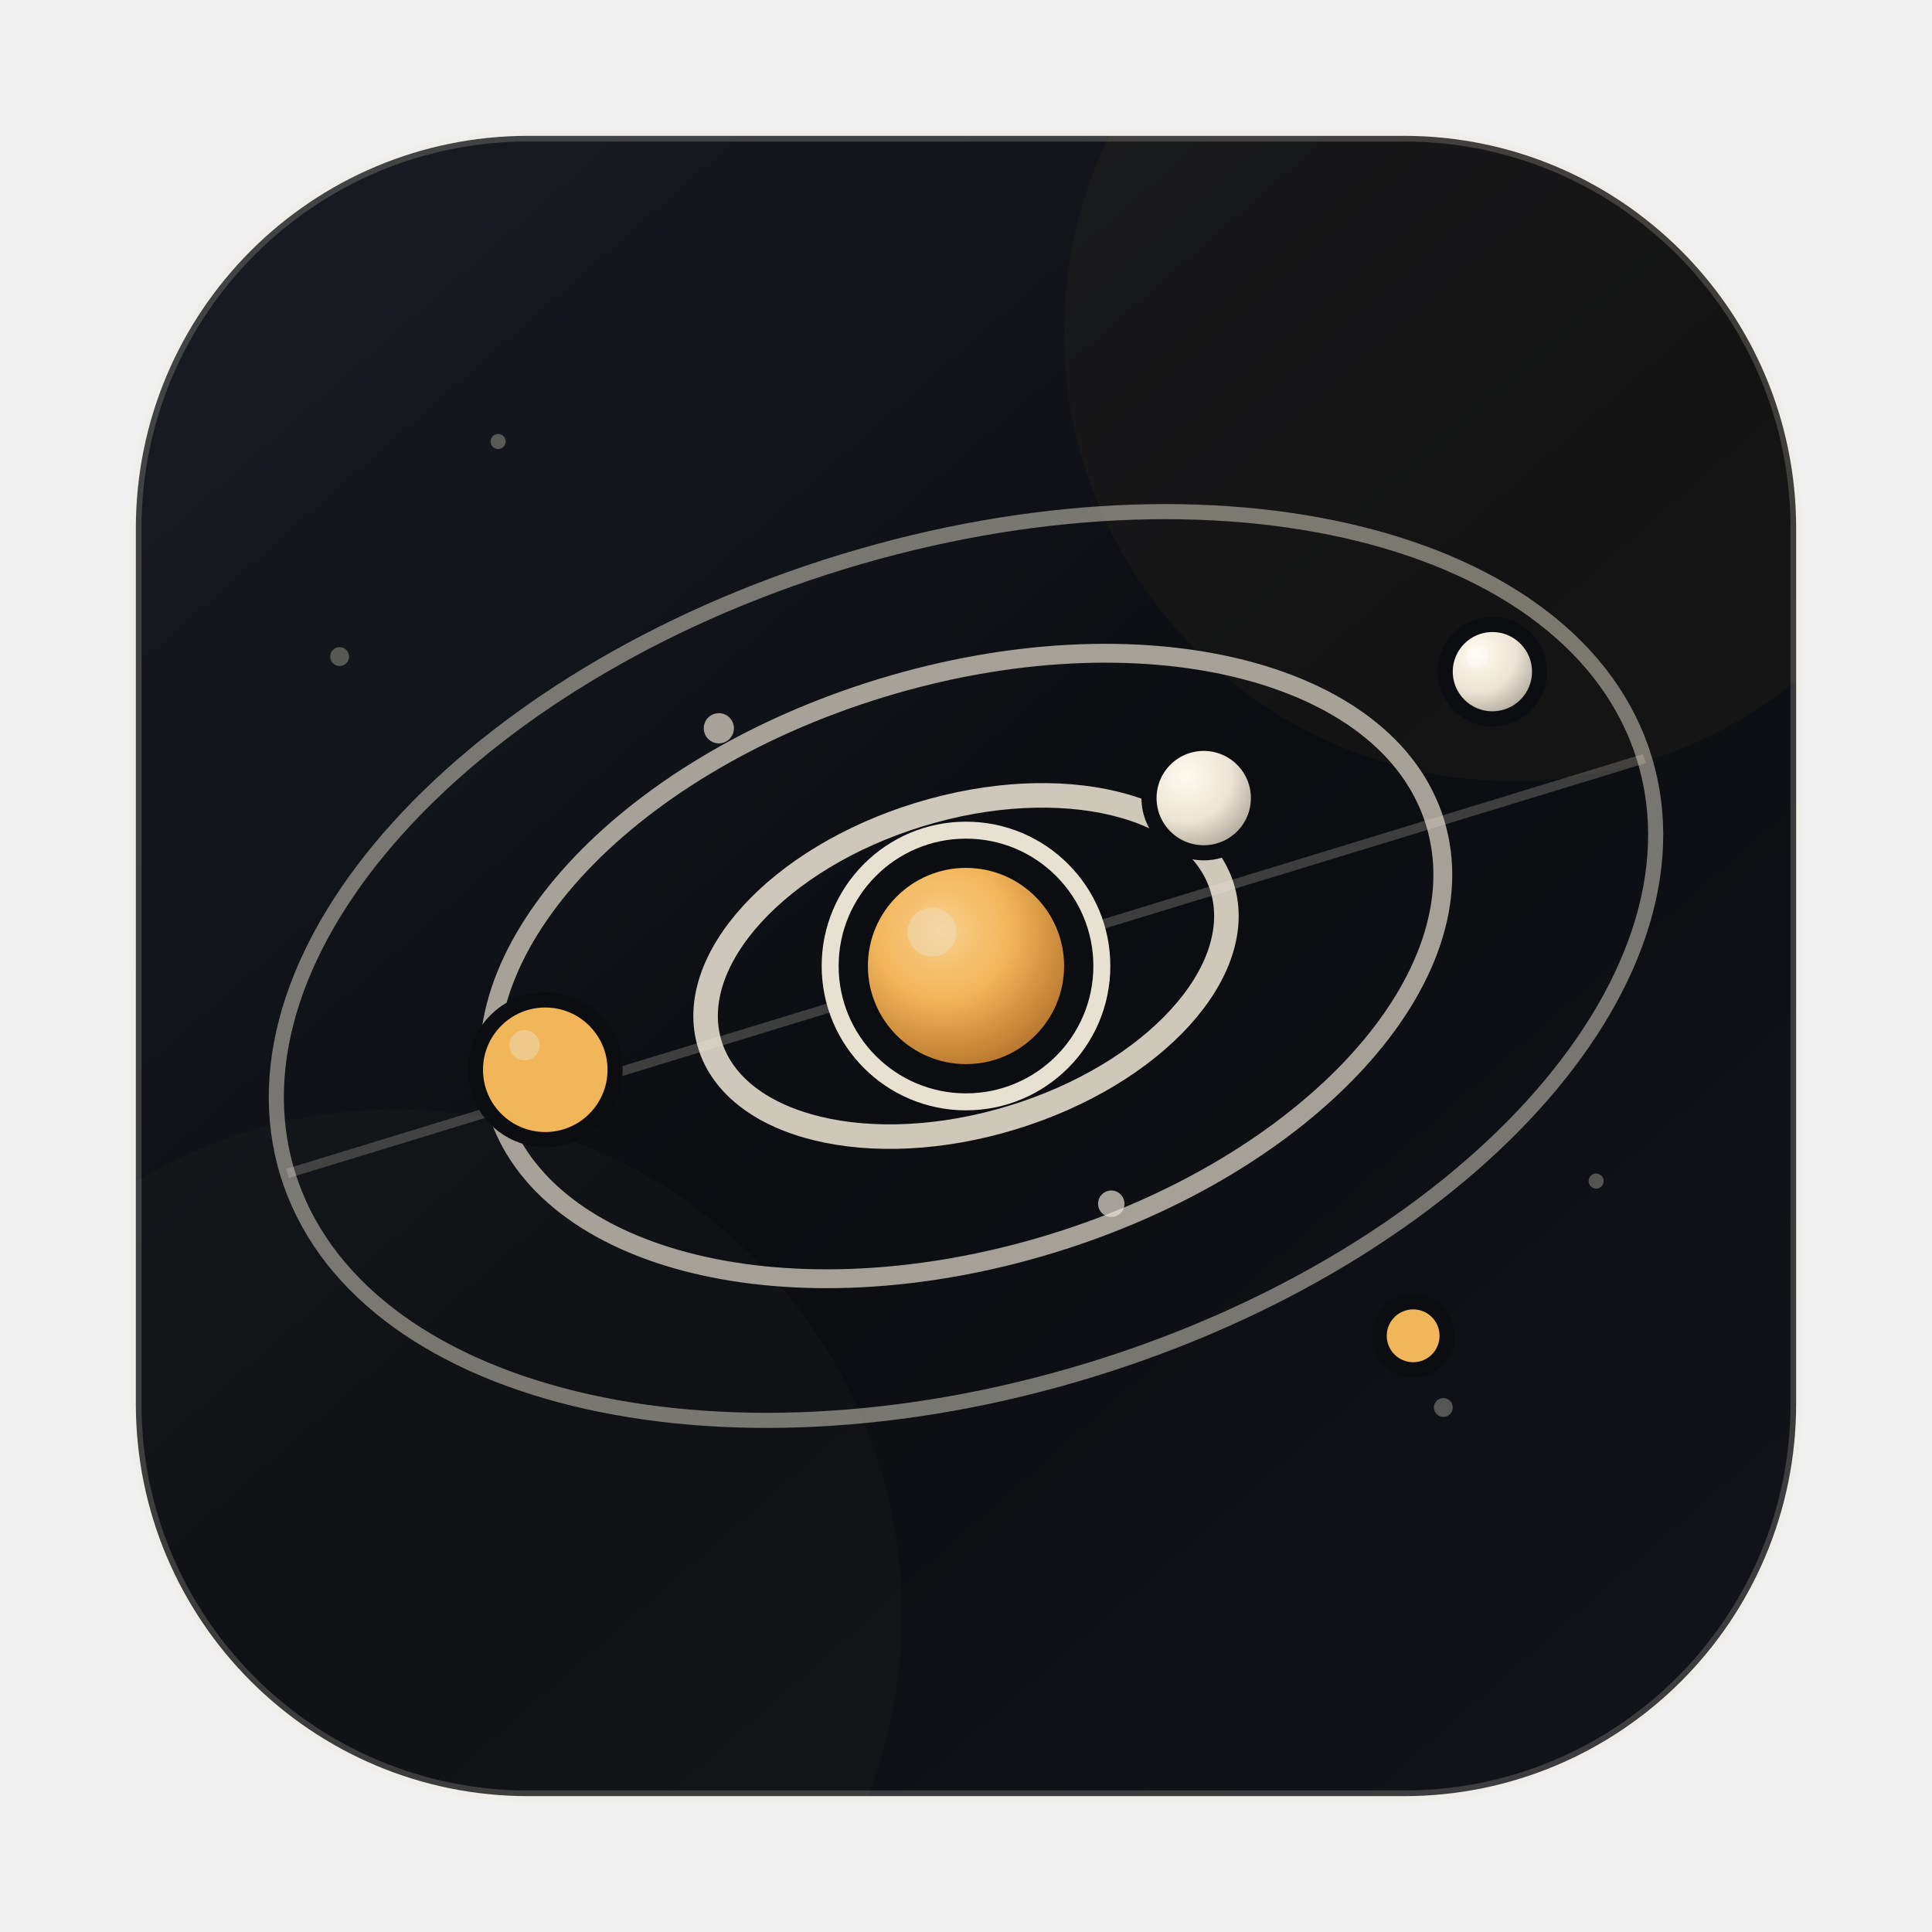
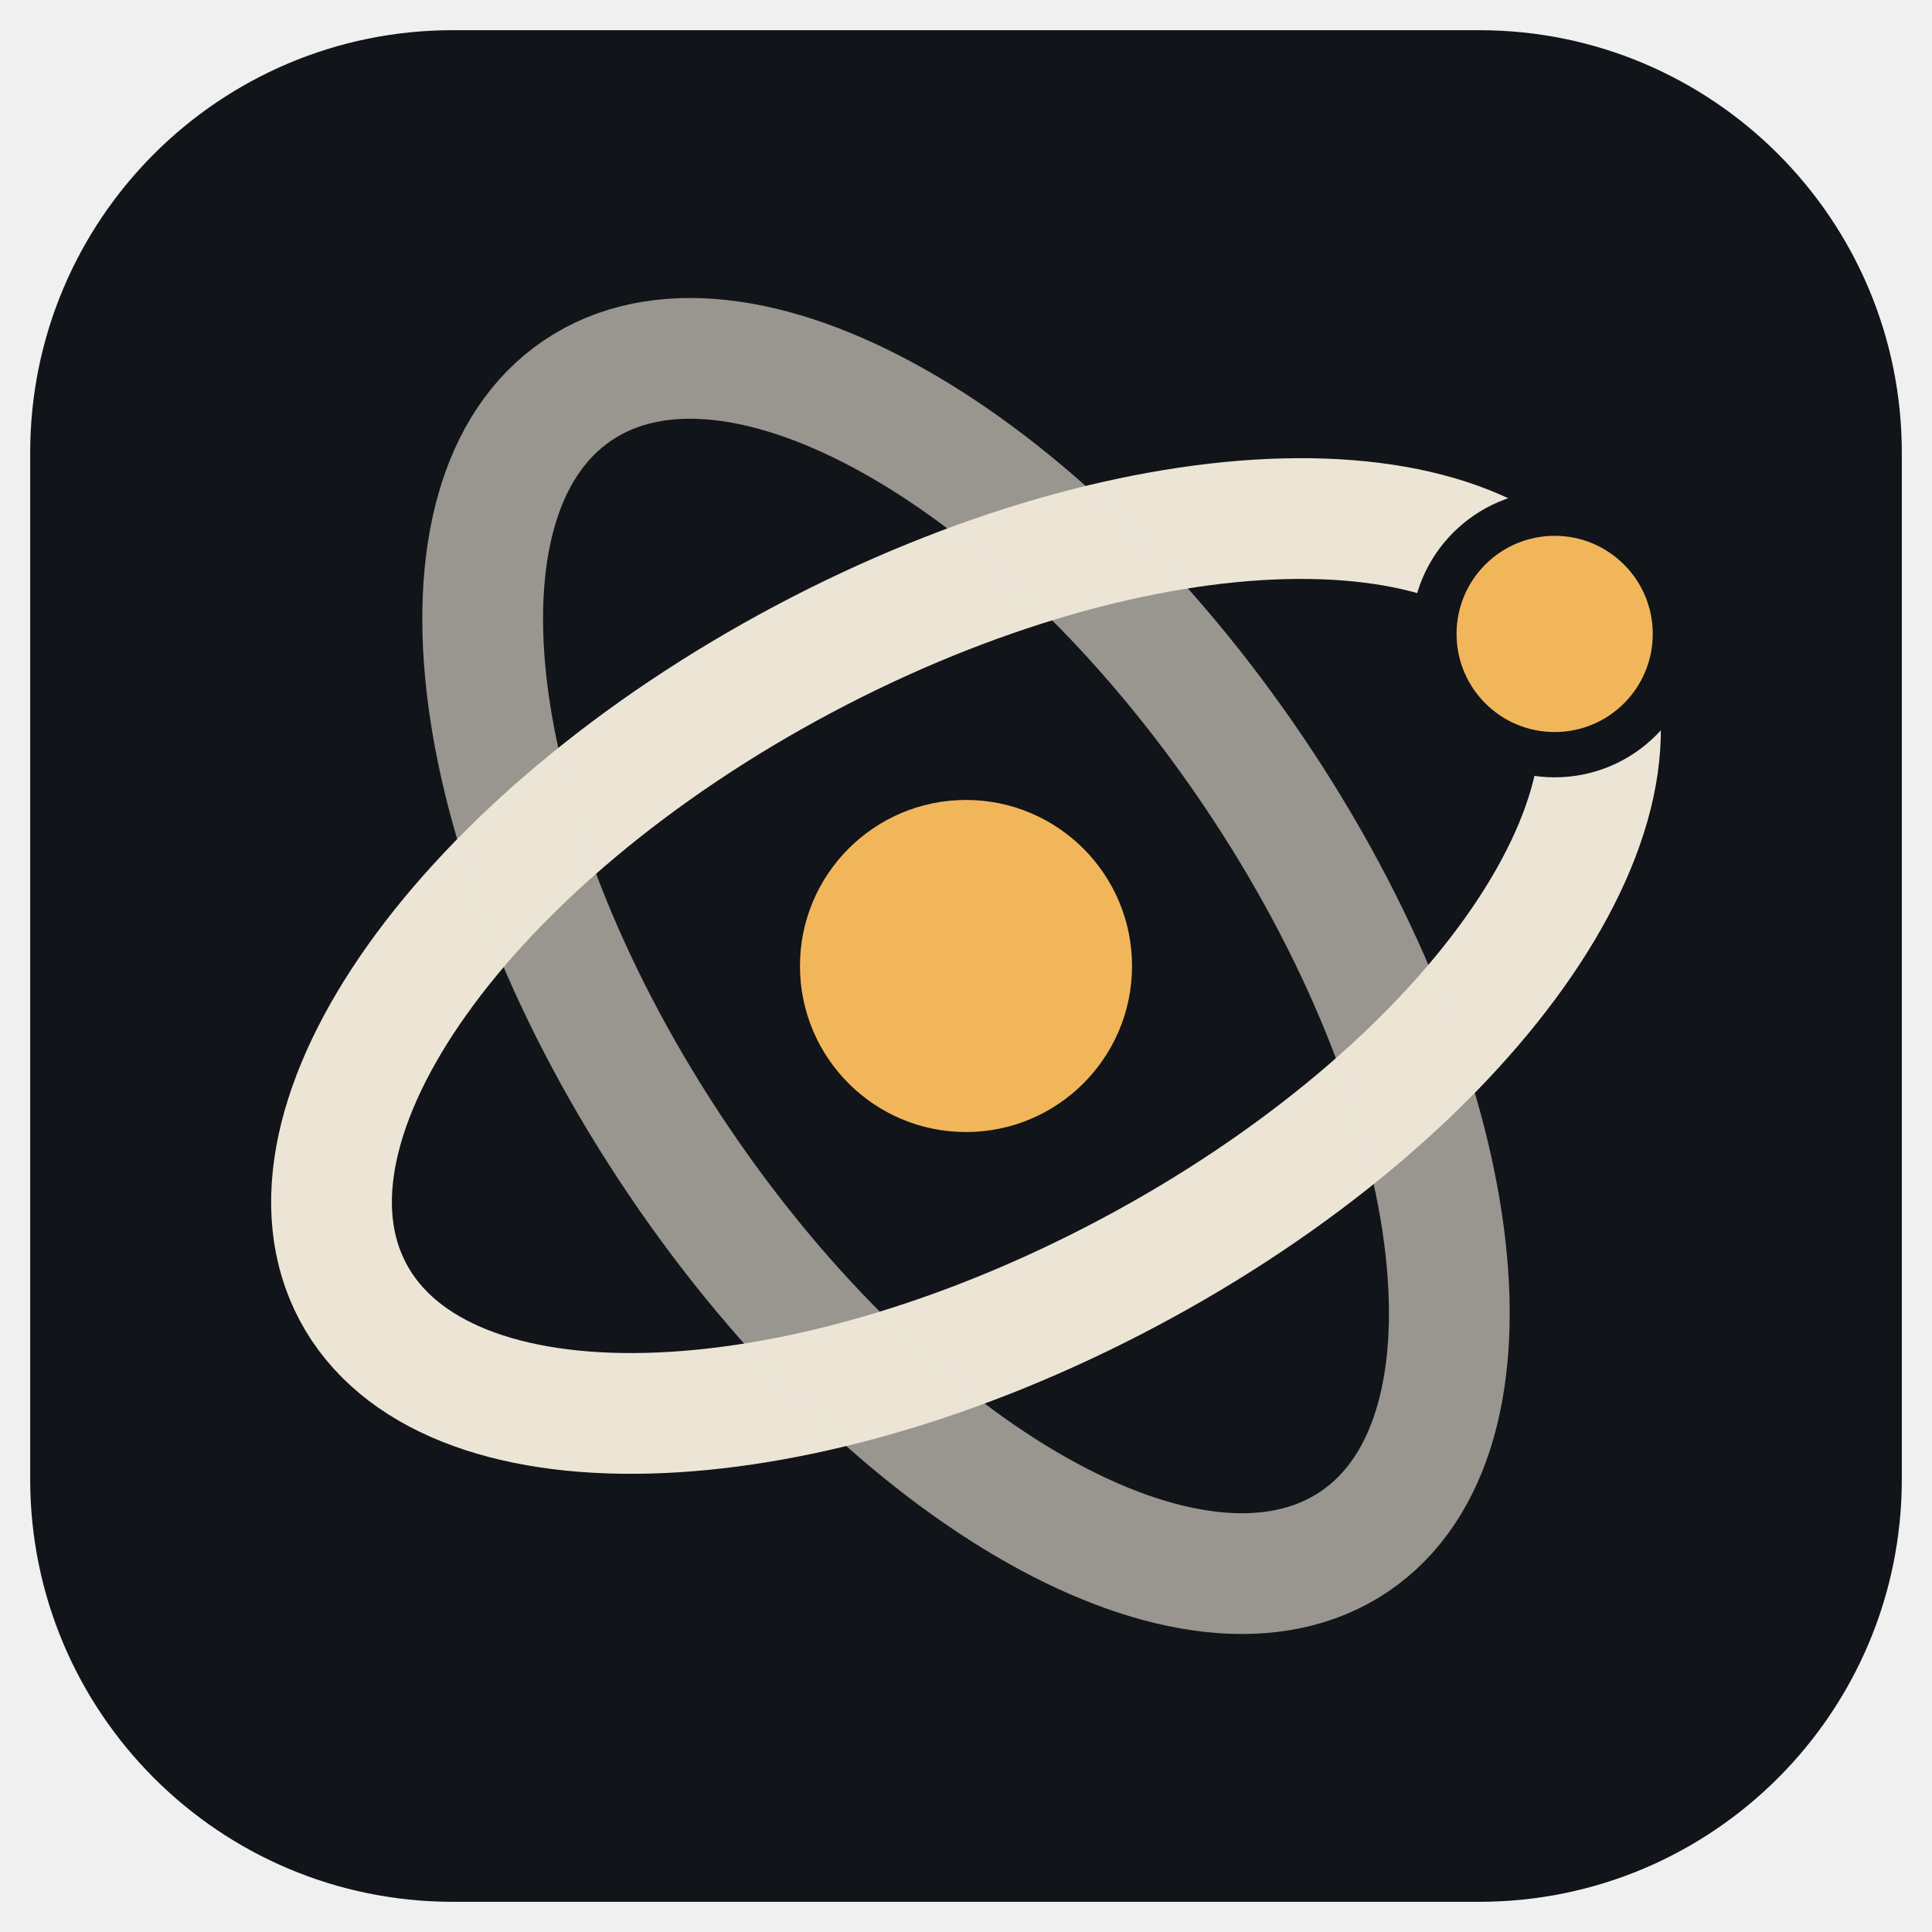
- <svg xmlns="http://www.w3.org/2000/svg" viewBox="0 0 1024 1024" role="img" aria-labelledby="title desc">
-   <defs>
-     <linearGradient id="panel" x1="174" y1="126" x2="850" y2="898" gradientUnits="userSpaceOnUse">
-       <stop offset="0" stop-color="#171a20" />
-       <stop offset="0.52" stop-color="#0b0d11" />
-       <stop offset="1" stop-color="#111319" />
-     </linearGradient>
-     <radialGradient id="sun" cx="0.38" cy="0.32" r="0.72">
-       <stop offset="0" stop-color="#f8cf8d" />
-       <stop offset="0.48" stop-color="#f2b65a" />
-       <stop offset="1" stop-color="#b9772d" />
-     </radialGradient>
-     <radialGradient id="planet" cx="0.34" cy="0.3" r="0.74">
-       <stop offset="0" stop-color="#fffaf0" />
-       <stop offset="0.56" stop-color="#ece5d6" />
-       <stop offset="1" stop-color="#a9a396" />
-     </radialGradient>
-     <clipPath id="panel-clip">
-       <rect x="72" y="72" width="880" height="880" rx="208" />
-     </clipPath>
-   </defs>
-   <g clip-path="url(#panel-clip)">
-     <rect x="72" y="72" width="880" height="880" fill="url(#panel)" />
-     <circle cx="802" cy="176" r="238" fill="#f2b65a" opacity="0.035" />
-     <circle cx="210" cy="856" r="268" fill="#ece5d6" opacity="0.018" />
-     <g transform="rotate(-17 512 512)" fill="none" stroke="#ece5d6">
-       <ellipse cx="512" cy="512" rx="142" ry="84" stroke-width="13" opacity="0.86" />
-       <ellipse cx="512" cy="512" rx="260" ry="154" stroke-width="10" opacity="0.68" />
-       <ellipse cx="512" cy="512" rx="376" ry="224" stroke-width="8" opacity="0.48" />
-       <path d="M136 512h752" stroke-width="5" opacity="0.22" />
-     </g>
-     <g fill="#ece5d6" opacity="0.32">
-       <circle cx="180" cy="348" r="5" />
-       <circle cx="264" cy="234" r="4" />
-       <circle cx="765" cy="746" r="5" />
-       <circle cx="846" cy="626" r="4" />
-     </g>
-     <circle cx="512" cy="512" r="72" fill="#0b0d11" stroke="#ece5d6" stroke-width="9" opacity="0.98" />
-     <circle cx="512" cy="512" r="52" fill="url(#sun)" />
-     <circle cx="494" cy="494" r="13" fill="#ece5d6" opacity="0.36" />
-     <g stroke="#0b0d11" stroke-width="8">
-       <circle cx="638" cy="423" r="29" fill="url(#planet)" />
-       <circle cx="289" cy="567" r="37" fill="#f2b65a" />
-       <circle cx="791" cy="356" r="25" fill="url(#planet)" />
-       <circle cx="749" cy="708" r="18" fill="#f2b65a" />
-     </g>
-     <circle cx="278" cy="554" r="8" fill="#ece5d6" opacity="0.4" />
-     <circle cx="783" cy="348" r="6" fill="#ffffff" opacity="0.36" />
-     <g fill="#ece5d6" opacity="0.68">
-       <circle cx="381" cy="386" r="8" />
-       <circle cx="589" cy="638" r="7" />
-     </g>
+ <svg xmlns="http://www.w3.org/2000/svg" viewBox="0 0 128 128" role="img" aria-labelledby="title desc">
+   <rect x="2" y="2" width="124" height="124" rx="28" fill="#111419" />
+   <g fill="none" stroke="#ece5d6" stroke-width="8">
+     <ellipse cx="64" cy="64" rx="46" ry="23" transform="rotate(-28 64 64)" />
+     <ellipse cx="64" cy="64" rx="46" ry="23" transform="rotate(56 64 64)" opacity=".62" />
  </g>
-   <rect x="72" y="72" width="880" height="880" rx="208" fill="none" stroke="#ece5d6" stroke-width="6" opacity="0.2" />
+   <circle cx="64" cy="64" r="16" fill="#111419" />
+   <circle cx="64" cy="64" r="11" fill="#f2b65a" />
+   <circle cx="103" cy="42" r="9.5" fill="#111419" />
+   <circle cx="103" cy="42" r="6.5" fill="#f2b65a" />
</svg>
